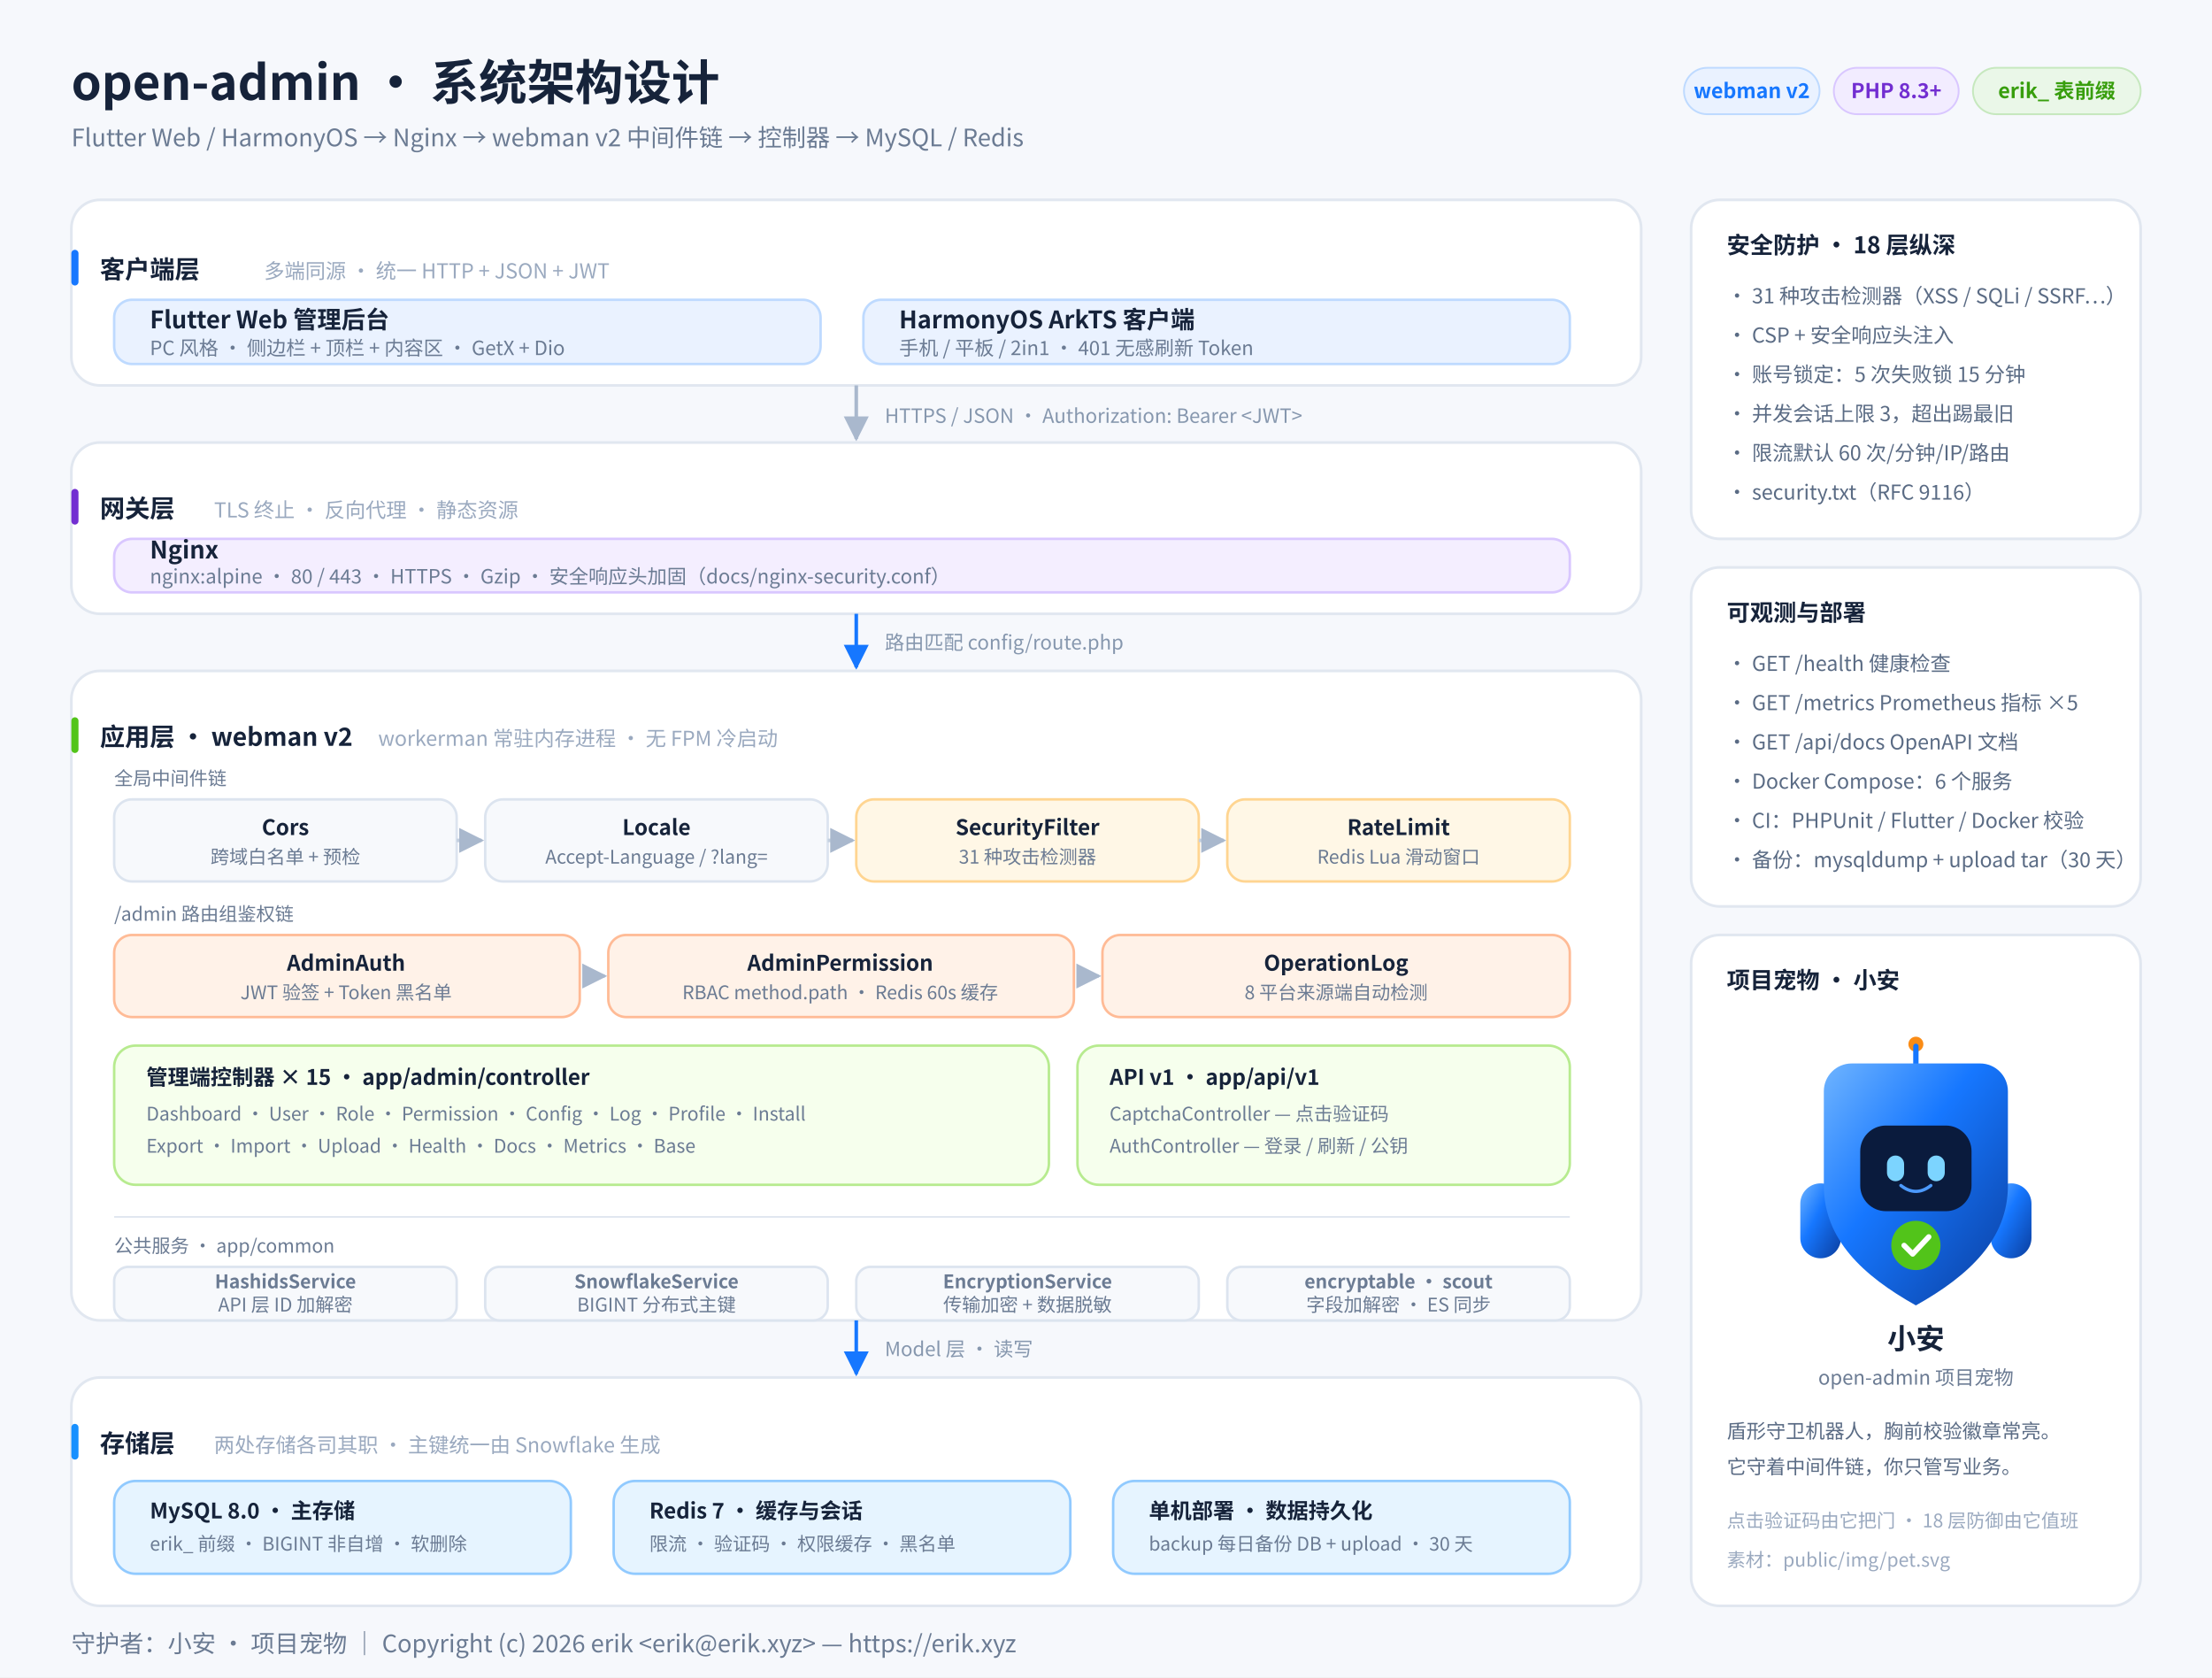
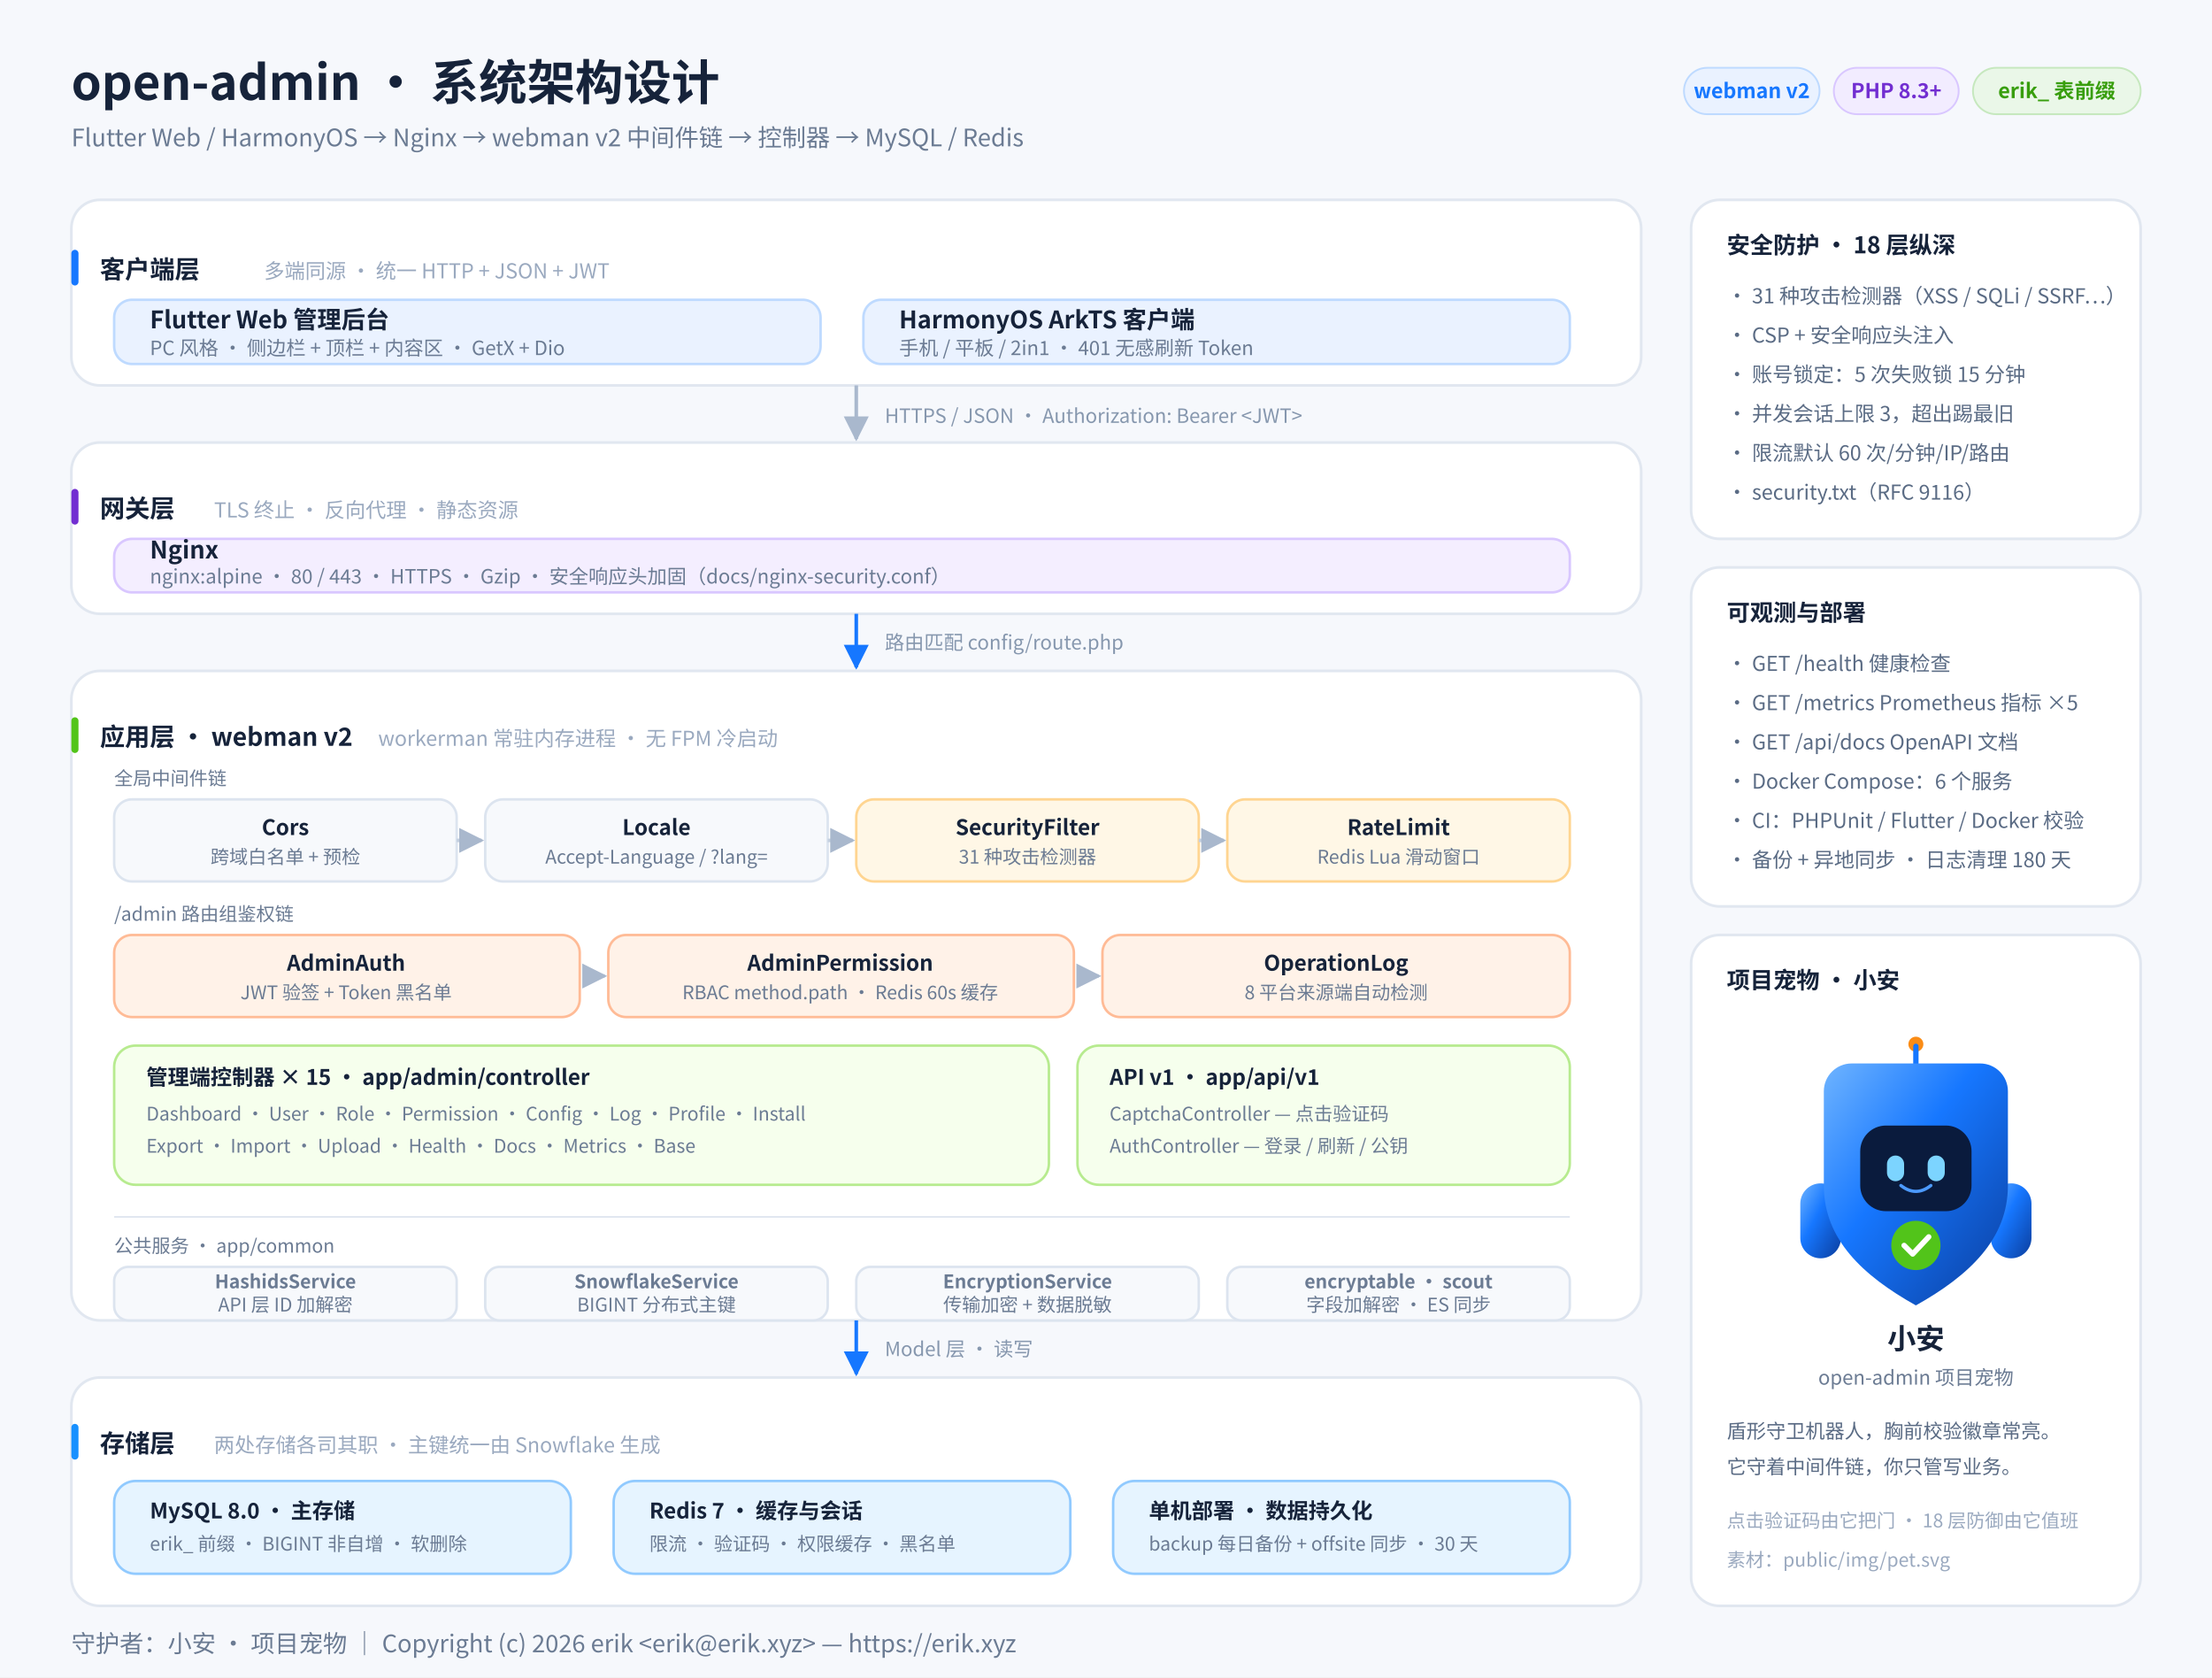
<svg xmlns="http://www.w3.org/2000/svg" viewBox="0 0 1240 940" width="1240" height="940" role="img" aria-label="open-admin 系统架构设计图">
  <defs>
    <marker id="arw" viewBox="0 0 10 10" refX="9" refY="5" markerWidth="7" markerHeight="7" orient="auto-start-reverse">
      <path d="M 0 0 L 10 5 L 0 10 z" fill="#A9B8CD" />
    </marker>
    <marker id="arwBlue" viewBox="0 0 10 10" refX="9" refY="5" markerWidth="7" markerHeight="7" orient="auto-start-reverse">
      <path d="M 0 0 L 10 5 L 0 10 z" fill="#1677FF" />
    </marker>
    <linearGradient id="shieldGrad" x1="0" y1="0" x2="1" y2="1">
      <stop offset="0" stop-color="#6FB4FF" />
      <stop offset="0.42" stop-color="#1677FF" />
      <stop offset="1" stop-color="#0B3E9E" />
    </linearGradient>
    <style>
      text { font-family: system-ui, -apple-system, "PingFang SC", "Microsoft YaHei", "Noto Sans CJK SC", "Segoe UI", sans-serif; }
      .t1 { font-size: 27px; font-weight: 700; fill: #16233A; }
      .t2 { font-size: 13.5px; fill: #6B7B93; }
      .bandName { font-size: 14px; font-weight: 700; fill: #16233A; }
      .bandHint { font-size: 11.5px; fill: #9AA9BF; }
      .nTitle { font-size: 13.5px; font-weight: 600; fill: #16233A; }
      .nSub { font-size: 11px; fill: #6B7B93; }
      .chipT { font-size: 12px; font-weight: 600; fill: #16233A; }
      .chipS { font-size: 10.5px; fill: #6B7B93; }
      .railT { font-size: 13px; font-weight: 700; fill: #16233A; }
      .railI { font-size: 11.5px; fill: #5A6B84; }
      .flow { font-size: 11px; fill: #8697AE; }
      .band { fill: #FFFFFF; stroke: #E1E7F0; stroke-width: 1.5; }
      .railCard { fill: #FFFFFF; stroke: #E1E7F0; stroke-width: 1.5; }
      .node { stroke-width: 1.4; }
      .ctr { text-anchor: middle; }
    </style>
  </defs>
  <rect width="1240" height="940" fill="#F6F8FC" />
  <text class="t1" x="40" y="56">open-admin · 系统架构设计</text>
  <text class="t2" x="40" y="82">Flutter Web / HarmonyOS → Nginx → webman v2 中间件链 → 控制器 → MySQL / Redis</text>
  <g font-size="11.5" font-weight="600">
    <rect x="944" y="38" width="76" height="26" rx="13" fill="#EAF2FF" stroke="#BEDAFF" />
    <text x="982" y="55" class="ctr" fill="#1677FF">webman v2</text>
    <rect x="1028" y="38" width="70" height="26" rx="13" fill="#F2ECFF" stroke="#D9C7FF" />
    <text x="1063" y="55" class="ctr" fill="#722ED1">PHP 8.3+</text>
    <rect x="1106" y="38" width="94" height="26" rx="13" fill="#EAF7E8" stroke="#C6E8BE" />
    <text x="1153" y="55" class="ctr" fill="#389E0D">erik_ 表前缀</text>
  </g>
  <rect class="band" x="40" y="112" width="880" height="104" rx="16" />
  <rect x="40" y="140" width="4" height="20" rx="2" fill="#1677FF" />
  <text class="bandName" x="56" y="156">客户端层</text>
  <text class="bandHint" x="148" y="156">多端同源 · 统一 HTTP + JSON + JWT</text>
  <rect class="node" x="64" y="168" width="396" height="36" rx="10" fill="#EAF2FF" stroke="#BEDAFF" />
  <text class="nTitle" x="84" y="184">Flutter Web 管理后台</text>
  <text class="nSub" x="84" y="199">PC 风格 · 侧边栏 + 顶栏 + 内容区 · GetX + Dio</text>
  <rect class="node" x="484" y="168" width="396" height="36" rx="10" fill="#EAF2FF" stroke="#BEDAFF" />
  <text class="nTitle" x="504" y="184">HarmonyOS ArkTS 客户端</text>
  <text class="nSub" x="504" y="199">手机 / 平板 / 2in1 · 401 无感刷新 Token</text>
  <path d="M 480 216 L 480 246" stroke="#A9B8CD" stroke-width="2" fill="none" marker-end="url(#arw)" />
  <text class="flow" x="496" y="237">HTTPS / JSON · Authorization: Bearer &lt;JWT&gt;</text>
  <rect class="band" x="40" y="248" width="880" height="96" rx="16" />
  <rect x="40" y="274" width="4" height="20" rx="2" fill="#722ED1" />
  <text class="bandName" x="56" y="290">网关层</text>
  <text class="bandHint" x="120" y="290">TLS 终止 · 反向代理 · 静态资源</text>
  <rect class="node" x="64" y="302" width="816" height="30" rx="10" fill="#F4EEFF" stroke="#D9C7FF" />
  <text class="nTitle" x="84" y="313" fill="#531DAB" font-size="12.5">Nginx</text>
  <text class="nSub" x="84" y="327">nginx:alpine · 80 / 443 · HTTPS · Gzip · 安全响应头加固（docs/nginx-security.conf）</text>
  <path d="M 480 344 L 480 374" stroke="#1677FF" stroke-width="2" fill="none" marker-end="url(#arwBlue)" />
  <text class="flow" x="496" y="364">路由匹配 config/route.php</text>
  <rect class="band" x="40" y="376" width="880" height="364" rx="16" stroke="#BEDAFF" />
  <rect x="40" y="402" width="4" height="20" rx="2" fill="#52C41A" />
  <text class="bandName" x="56" y="418" fill="#1677FF">应用层 · webman v2</text>
  <text class="bandHint" x="212" y="418">workerman 常驻内存进程 · 无 FPM 冷启动</text>
  <text class="chipS" x="64" y="440" font-size="11">全局中间件链</text>
  <rect class="node" x="64" y="448" width="192" height="46" rx="10" fill="#F7F9FC" stroke="#DCE4EF" />
  <text class="chipT ctr" x="160" y="468">Cors</text>
  <text class="chipS ctr" x="160" y="484">跨域白名单 + 预检</text>
  <rect class="node" x="272" y="448" width="192" height="46" rx="10" fill="#F7F9FC" stroke="#DCE4EF" />
  <text class="chipT ctr" x="368" y="468">Locale</text>
  <text class="chipS ctr" x="368" y="484">Accept-Language / ?lang=</text>
  <rect class="node" x="480" y="448" width="192" height="46" rx="10" fill="#FFF7E6" stroke="#FFD591" />
  <text class="chipT ctr" x="576" y="468" fill="#AD4E00">SecurityFilter</text>
  <text class="chipS ctr" x="576" y="484">31 种攻击检测器</text>
  <rect class="node" x="688" y="448" width="192" height="46" rx="10" fill="#FFF7E6" stroke="#FFD591" />
  <text class="chipT ctr" x="784" y="468" fill="#AD4E00">RateLimit</text>
  <text class="chipS ctr" x="784" y="484">Redis Lua 滑动窗口</text>
  <path d="M 256 471 L 270 471" stroke="#C4D0E0" stroke-width="2" marker-end="url(#arw)" />
  <path d="M 464 471 L 478 471" stroke="#C4D0E0" stroke-width="2" marker-end="url(#arw)" />
  <path d="M 672 471 L 686 471" stroke="#C4D0E0" stroke-width="2" marker-end="url(#arw)" />
  <text class="chipS" x="64" y="516" font-size="11">/admin 路由组鉴权链</text>
  <rect class="node" x="64" y="524" width="261" height="46" rx="10" fill="#FFF2E8" stroke="#FFBB96" />
  <text class="chipT ctr" x="194" y="544" fill="#AD4E00">AdminAuth</text>
  <text class="chipS ctr" x="194" y="560">JWT 验签 + Token 黑名单</text>
  <rect class="node" x="341" y="524" width="261" height="46" rx="10" fill="#FFF2E8" stroke="#FFBB96" />
  <text class="chipT ctr" x="471" y="544" fill="#AD4E00">AdminPermission</text>
  <text class="chipS ctr" x="471" y="560">RBAC method.path · Redis 60s 缓存</text>
  <rect class="node" x="618" y="524" width="262" height="46" rx="10" fill="#FFF2E8" stroke="#FFBB96" />
  <text class="chipT ctr" x="749" y="544" fill="#AD4E00">OperationLog</text>
  <text class="chipS ctr" x="749" y="560">8 平台来源端自动检测</text>
  <path d="M 327 547 L 339 547" stroke="#C4D0E0" stroke-width="2" marker-end="url(#arw)" />
  <path d="M 604 547 L 616 547" stroke="#C4D0E0" stroke-width="2" marker-end="url(#arw)" />
  <rect class="node" x="64" y="586" width="524" height="78" rx="12" fill="#F6FFED" stroke="#B7EB8F" />
  <text class="chipT" x="82" y="608" fill="#389E0D">管理端控制器 × 15 · app/admin/controller</text>
  <text class="chipS" x="82" y="628">Dashboard · User · Role · Permission · Config · Log · Profile · Install</text>
  <text class="chipS" x="82" y="646">Export · Import · Upload · Health · Docs · Metrics · Base</text>
  <rect class="node" x="604" y="586" width="276" height="78" rx="12" fill="#F6FFED" stroke="#B7EB8F" />
  <text class="chipT" x="622" y="608" fill="#389E0D">API v1 · app/api/v1</text>
  <text class="chipS" x="622" y="628">CaptchaController — 点击验证码</text>
  <text class="chipS" x="622" y="646">AuthController — 登录 / 刷新 / 公钥</text>
  <line x1="64" y1="682" x2="880" y2="682" stroke="#E1E7F0" stroke-width="1" />
  <text class="chipS" x="64" y="702" font-size="11">公共服务 · app/common</text>
  <rect class="node" x="64" y="710" width="192" height="30" rx="8" fill="#F7F9FC" stroke="#DCE4EF" />
  <text class="chipS ctr" x="160" y="722" font-size="11.5" fill="#16233A" font-weight="600">HashidsService</text>
  <text class="chipS ctr" x="160" y="735">API 层 ID 加解密</text>
  <rect class="node" x="272" y="710" width="192" height="30" rx="8" fill="#F7F9FC" stroke="#DCE4EF" />
  <text class="chipS ctr" x="368" y="722" font-size="11.5" fill="#16233A" font-weight="600">SnowflakeService</text>
  <text class="chipS ctr" x="368" y="735">BIGINT 分布式主键</text>
  <rect class="node" x="480" y="710" width="192" height="30" rx="8" fill="#F7F9FC" stroke="#DCE4EF" />
  <text class="chipS ctr" x="576" y="722" font-size="11.5" fill="#16233A" font-weight="600">EncryptionService</text>
  <text class="chipS ctr" x="576" y="735">传输加密 + 数据脱敏</text>
  <rect class="node" x="688" y="710" width="192" height="30" rx="8" fill="#F7F9FC" stroke="#DCE4EF" />
  <text class="chipS ctr" x="784" y="722" font-size="11.5" fill="#16233A" font-weight="600">encryptable · scout</text>
  <text class="chipS ctr" x="784" y="735">字段加解密 · ES 同步</text>
  <path d="M 480 740 L 480 770" stroke="#1677FF" stroke-width="2" fill="none" marker-end="url(#arwBlue)" />
  <text class="flow" x="496" y="760">Model 层 · 读写</text>
  <rect class="band" x="40" y="772" width="880" height="128" rx="16" />
  <rect x="40" y="798" width="4" height="20" rx="2" fill="#1890FF" />
  <text class="bandName" x="56" y="814">存储层</text>
  <text class="bandHint" x="120" y="814">两处存储各司其职 · 主键统一由 Snowflake 生成</text>
  <rect class="node" x="64" y="830" width="256" height="52" rx="12" fill="#E6F4FF" stroke="#91CAFF" />
  <text class="chipT" x="84" y="851">MySQL 8.0 · 主存储</text>
  <text class="chipS" x="84" y="869">erik_ 前缀 · BIGINT 非自增 · 软删除</text>
  <rect class="node" x="344" y="830" width="256" height="52" rx="12" fill="#E6F4FF" stroke="#91CAFF" />
  <text class="chipT" x="364" y="851">Redis 7 · 缓存与会话</text>
  <text class="chipS" x="364" y="869">限流 · 验证码 · 权限缓存 · 黑名单</text>
  <rect class="node" x="624" y="830" width="256" height="52" rx="12" fill="#E6F4FF" stroke="#91CAFF" />
  <text class="chipT" x="644" y="851">单机部署 · 数据持久化</text>
-   <text class="chipS" x="644" y="869">backup 每日备份 DB + upload · 30 天</text>
+   <text class="chipS" x="644" y="869">backup 每日备份 + offsite 同步 · 30 天</text>
  <rect class="railCard" x="948" y="112" width="252" height="190" rx="16" />
  <text class="railT" x="968" y="142">安全防护 · 18 层纵深</text>
  <g class="railI">
    <text x="968" y="170">· 31 种攻击检测器（XSS / SQLi / SSRF…）</text>
    <text x="968" y="192">· CSP + 安全响应头注入</text>
    <text x="968" y="214">· 账号锁定：5 次失败锁 15 分钟</text>
    <text x="968" y="236">· 并发会话上限 3，超出踢最旧</text>
    <text x="968" y="258">· 限流默认 60 次/分钟/IP/路由</text>
    <text x="968" y="280">· security.txt（RFC 9116）</text>
  </g>
  <rect class="railCard" x="948" y="318" width="252" height="190" rx="16" />
  <text class="railT" x="968" y="348">可观测与部署</text>
  <g class="railI">
    <text x="968" y="376">· GET /health 健康检查</text>
    <text x="968" y="398">· GET /metrics Prometheus 指标 ×5</text>
    <text x="968" y="420">· GET /api/docs OpenAPI 文档</text>
    <text x="968" y="442">· Docker Compose：6 个服务</text>
    <text x="968" y="464">· CI：PHPUnit / Flutter / Docker 校验</text>
-     <text x="968" y="486">· 备份：mysqldump + upload tar（30 天）</text>
+     <text x="968" y="486">· 备份 + 异地同步 · 日志清理 180 天</text>
  </g>
  <rect class="railCard" x="948" y="524" width="252" height="376" rx="16" stroke="#BEDAFF" />
  <text class="railT" x="968" y="554">项目宠物 · 小安</text>
  <g transform="translate(1002 568.4) scale(0.6)">
    <circle cx="120" cy="28" r="7" fill="#FA8C16" />
    <line x1="120" y1="48" x2="120" y2="30" stroke="#1677FF" stroke-width="5" stroke-linecap="round" />
    <rect x="12" y="158" width="38" height="70" rx="19" fill="url(#shieldGrad)" />
    <rect x="190" y="158" width="38" height="70" rx="19" fill="url(#shieldGrad)" />
    <path d="M 60 46 H 180 A 26 26 0 0 1 206 72 V 160 C 206 210 170 244 120 272              C 70 244 34 210 34 160 V 72 A 26 26 0 0 1 60 46 Z" fill="url(#shieldGrad)" />
    <rect x="68" y="104" width="104" height="80" rx="24" fill="#0A1B3D" />
    <rect x="93" y="132" width="16" height="24" rx="8" fill="#7CD4FF" />
    <rect x="131" y="132" width="16" height="24" rx="8" fill="#7CD4FF" />
    <path d="M 106 160 Q 120 171 134 160" fill="none" stroke="#4C9AFF" stroke-width="3" stroke-linecap="round" />
    <circle cx="120" cy="216" r="23" fill="#52C41A" />
    <path d="M 109 216 l 8 8 l 15 -16" fill="none" stroke="#FFFFFF" stroke-width="5" stroke-linecap="round" stroke-linejoin="round" />
  </g>
  <text x="1074" y="756" class="ctr" font-size="16" font-weight="700" fill="#16233A">小安</text>
  <text x="1074" y="776" class="ctr" font-size="11" fill="#6B7B93">open-admin 项目宠物</text>
  <text x="968" y="806" font-size="11" fill="#5A6B84">盾形守卫机器人，胸前校验徽章常亮。</text>
  <text x="968" y="826" font-size="11" fill="#5A6B84">它守着中间件链，你只管写业务。</text>
  <text x="968" y="856" font-size="10.5" fill="#9AA9BF">点击验证码由它把门 · 18 层防御由它值班</text>
  <text x="968" y="878" font-size="10.5" fill="#9AA9BF">素材：public/img/pet.svg</text>
  <text class="t2" x="40" y="926" font-size="11.5">
    守护者：小安 · 项目宠物 ｜ Copyright (c) 2026 erik &lt;erik@erik.xyz&gt; — https://erik.xyz
  </text>
</svg>
